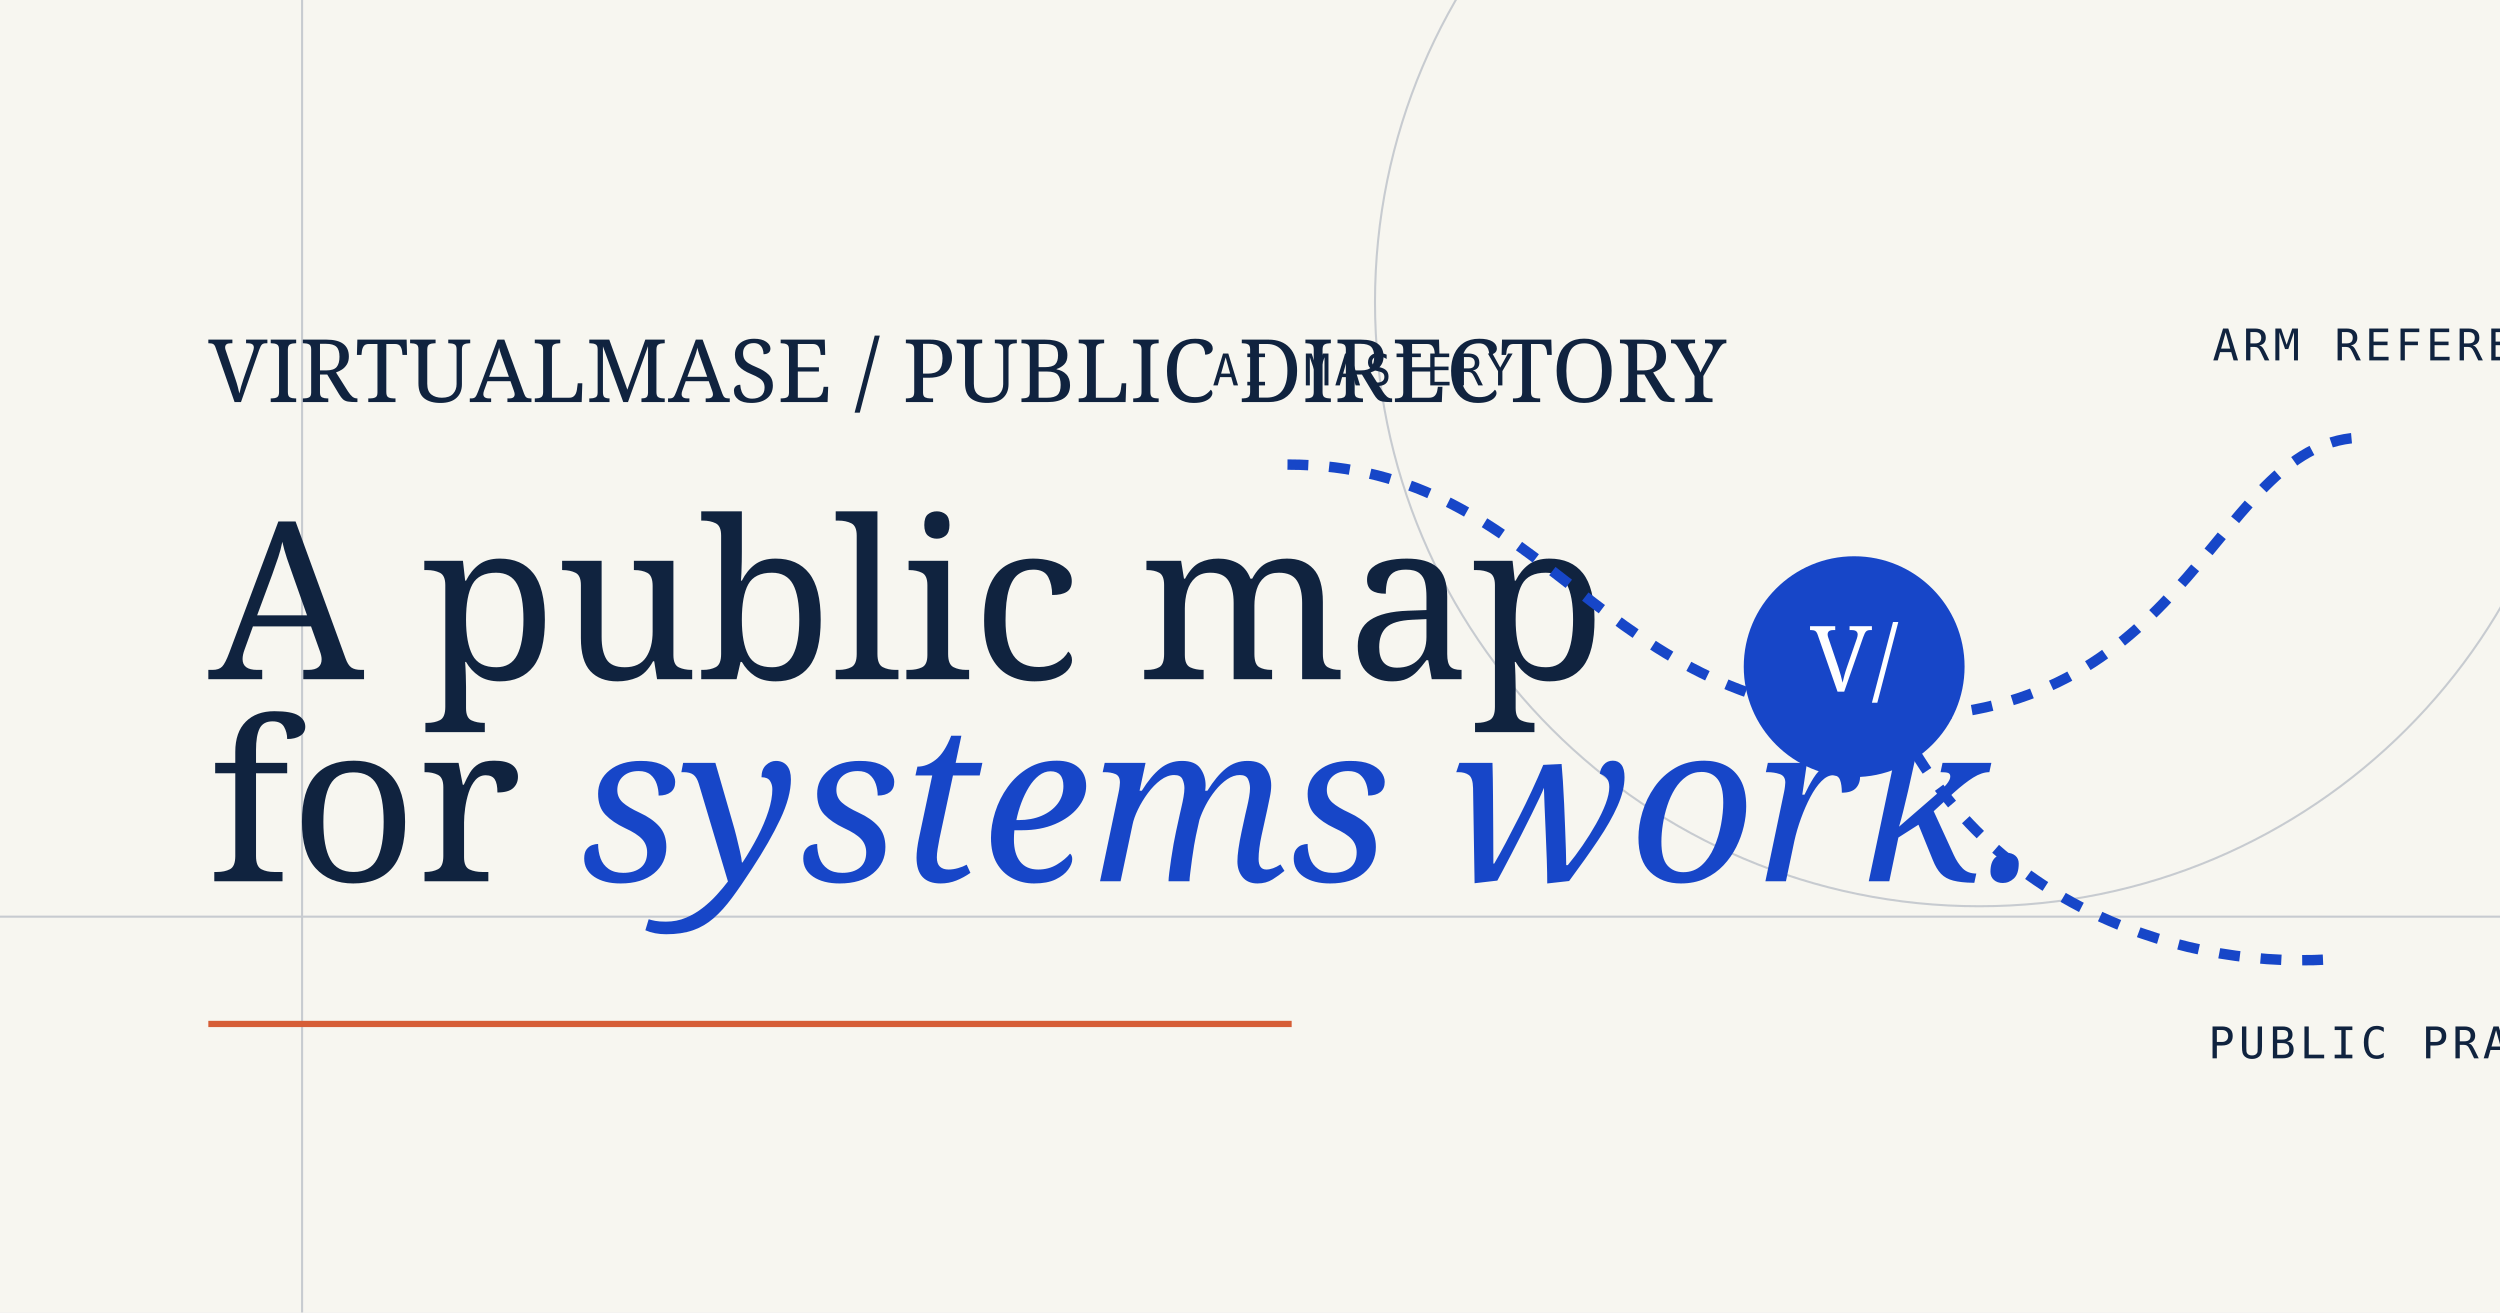
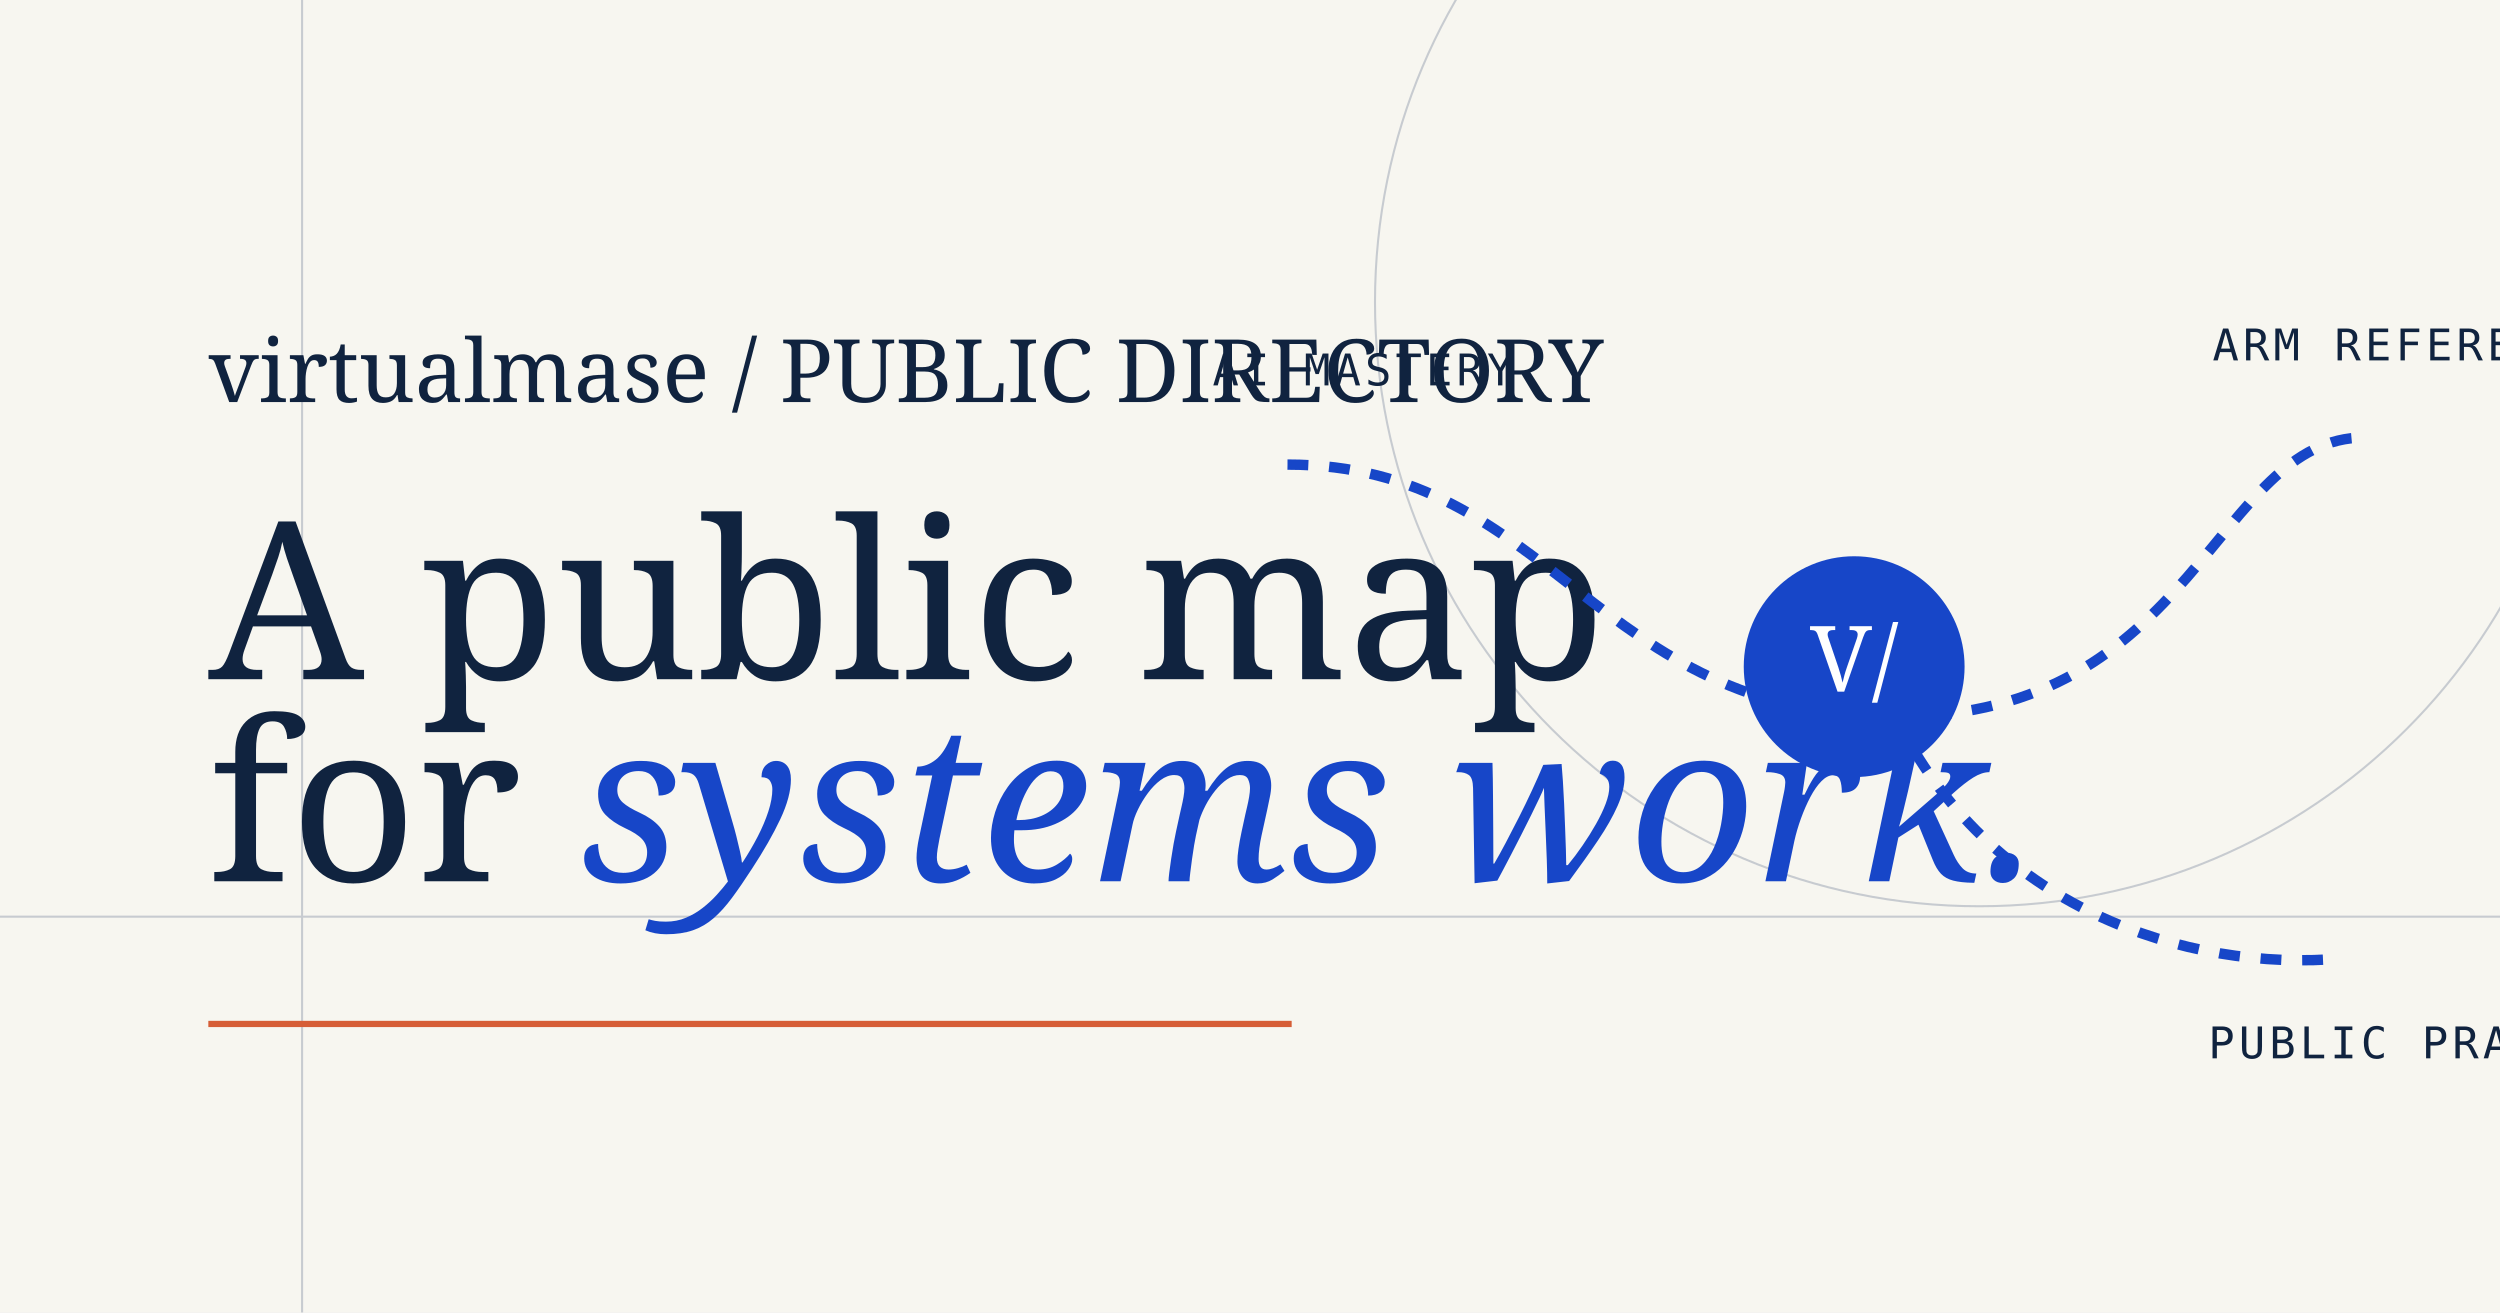
<svg xmlns="http://www.w3.org/2000/svg" viewBox="0 0 1200 630" role="img" aria-labelledby="title desc">
  <rect width="1200" height="630" fill="#f7f6f0" />
  <g fill="none" stroke="#c7cbd0">
    <circle cx="950" cy="145" r="290" />
    <path d="M0 440H1200M145 0V630" />
  </g>
  <g font-family="Georgia, serif" fill="#10233f">
-     <text x="100" y="193" font-size="42">VIRTUALMASE / PUBLIC DIRECTORY</text>
+     <text x="100" y="193" font-size="42">virtualmase / PUBLIC DIRECTORY</text>
    <text x="100" y="326" font-size="106">A public map</text>
    <text x="100" y="423" font-size="106">for <tspan fill="#1746c8" font-style="italic">systems work.</tspan>
    </text>
  </g>
  <g fill="none" stroke="#1746c8" stroke-width="5" stroke-dasharray="10 10">
    <path d="M618 223C745 223 765 344 910 344s153-134 225-134" />
    <path d="M910 344c44 91 139 123 215 116" />
  </g>
  <g font-family="monospace" font-size="21" letter-spacing="2" fill="#10233f">
    <text x="582" y="185">AI MASTERY</text>
    <text x="1062" y="173">ARM REFERENCE</text>
    <text x="1060" y="508">PUBLIC PRACTICE</text>
  </g>
  <g transform="translate(890 320)">
    <circle r="53" fill="#1746c8" />
    <text y="12" font-family="Georgia, serif" text-anchor="middle" font-size="44" fill="#fff">V/</text>
  </g>
  <rect x="100" y="490" width="520" height="3" fill="#d65e37" />
</svg>
